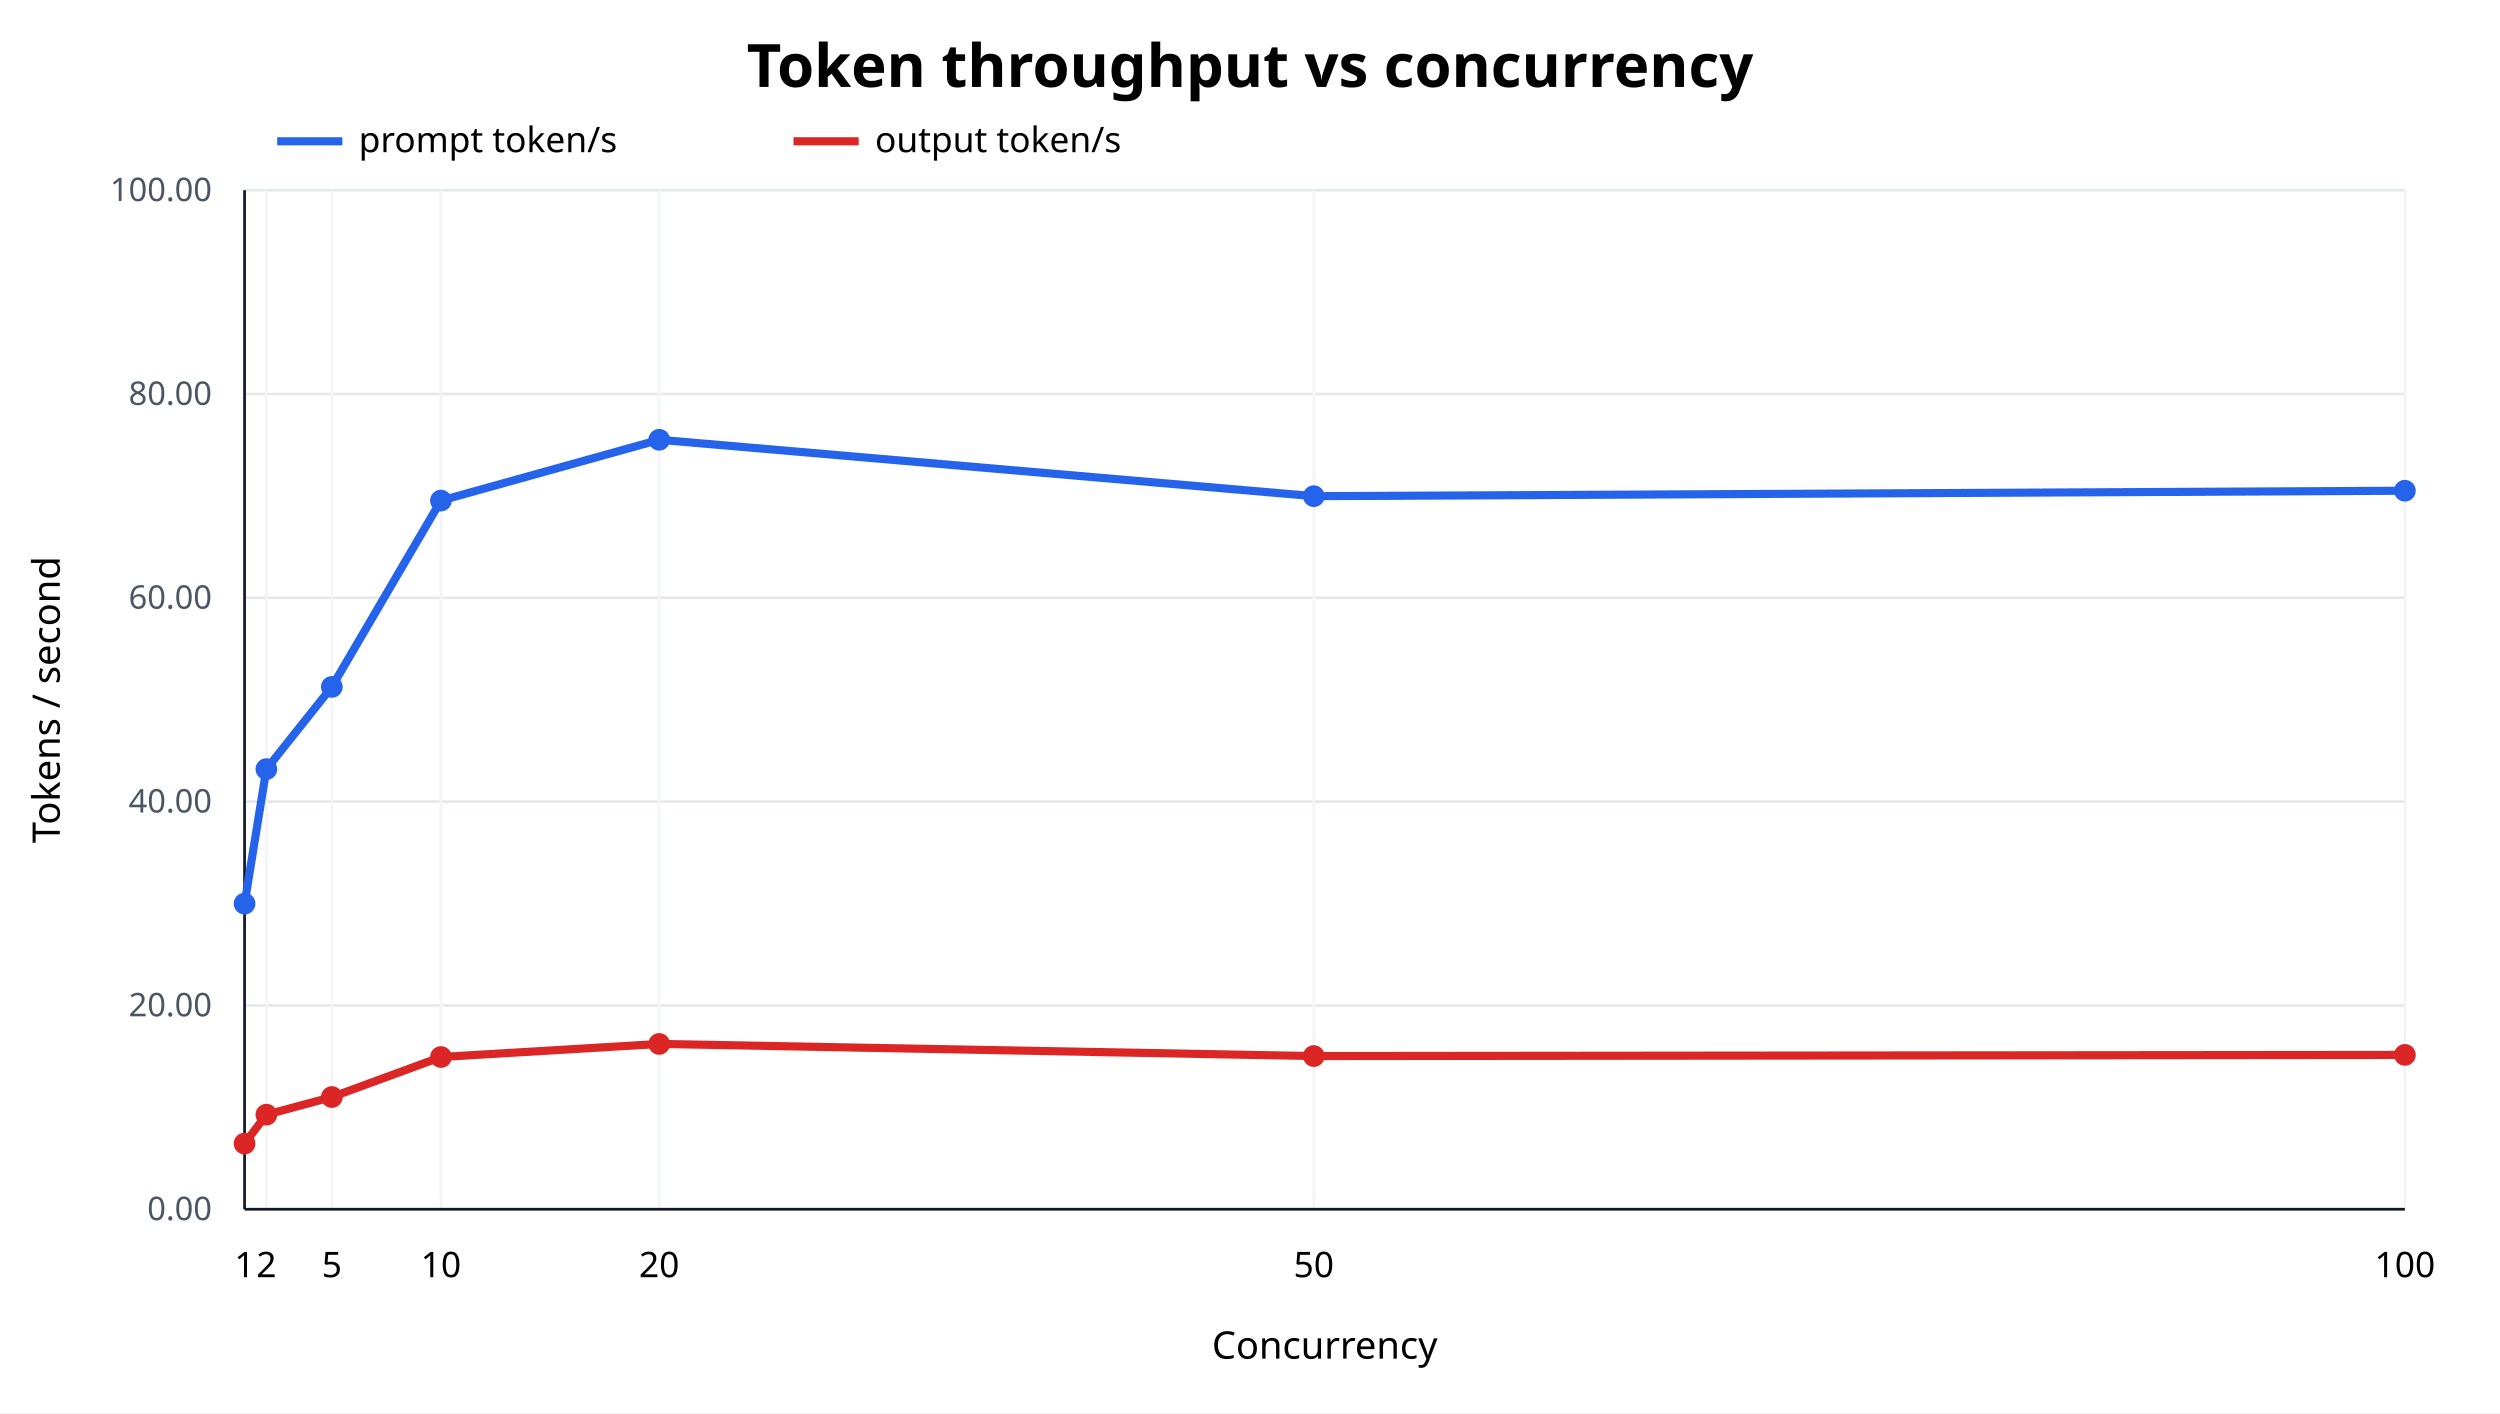
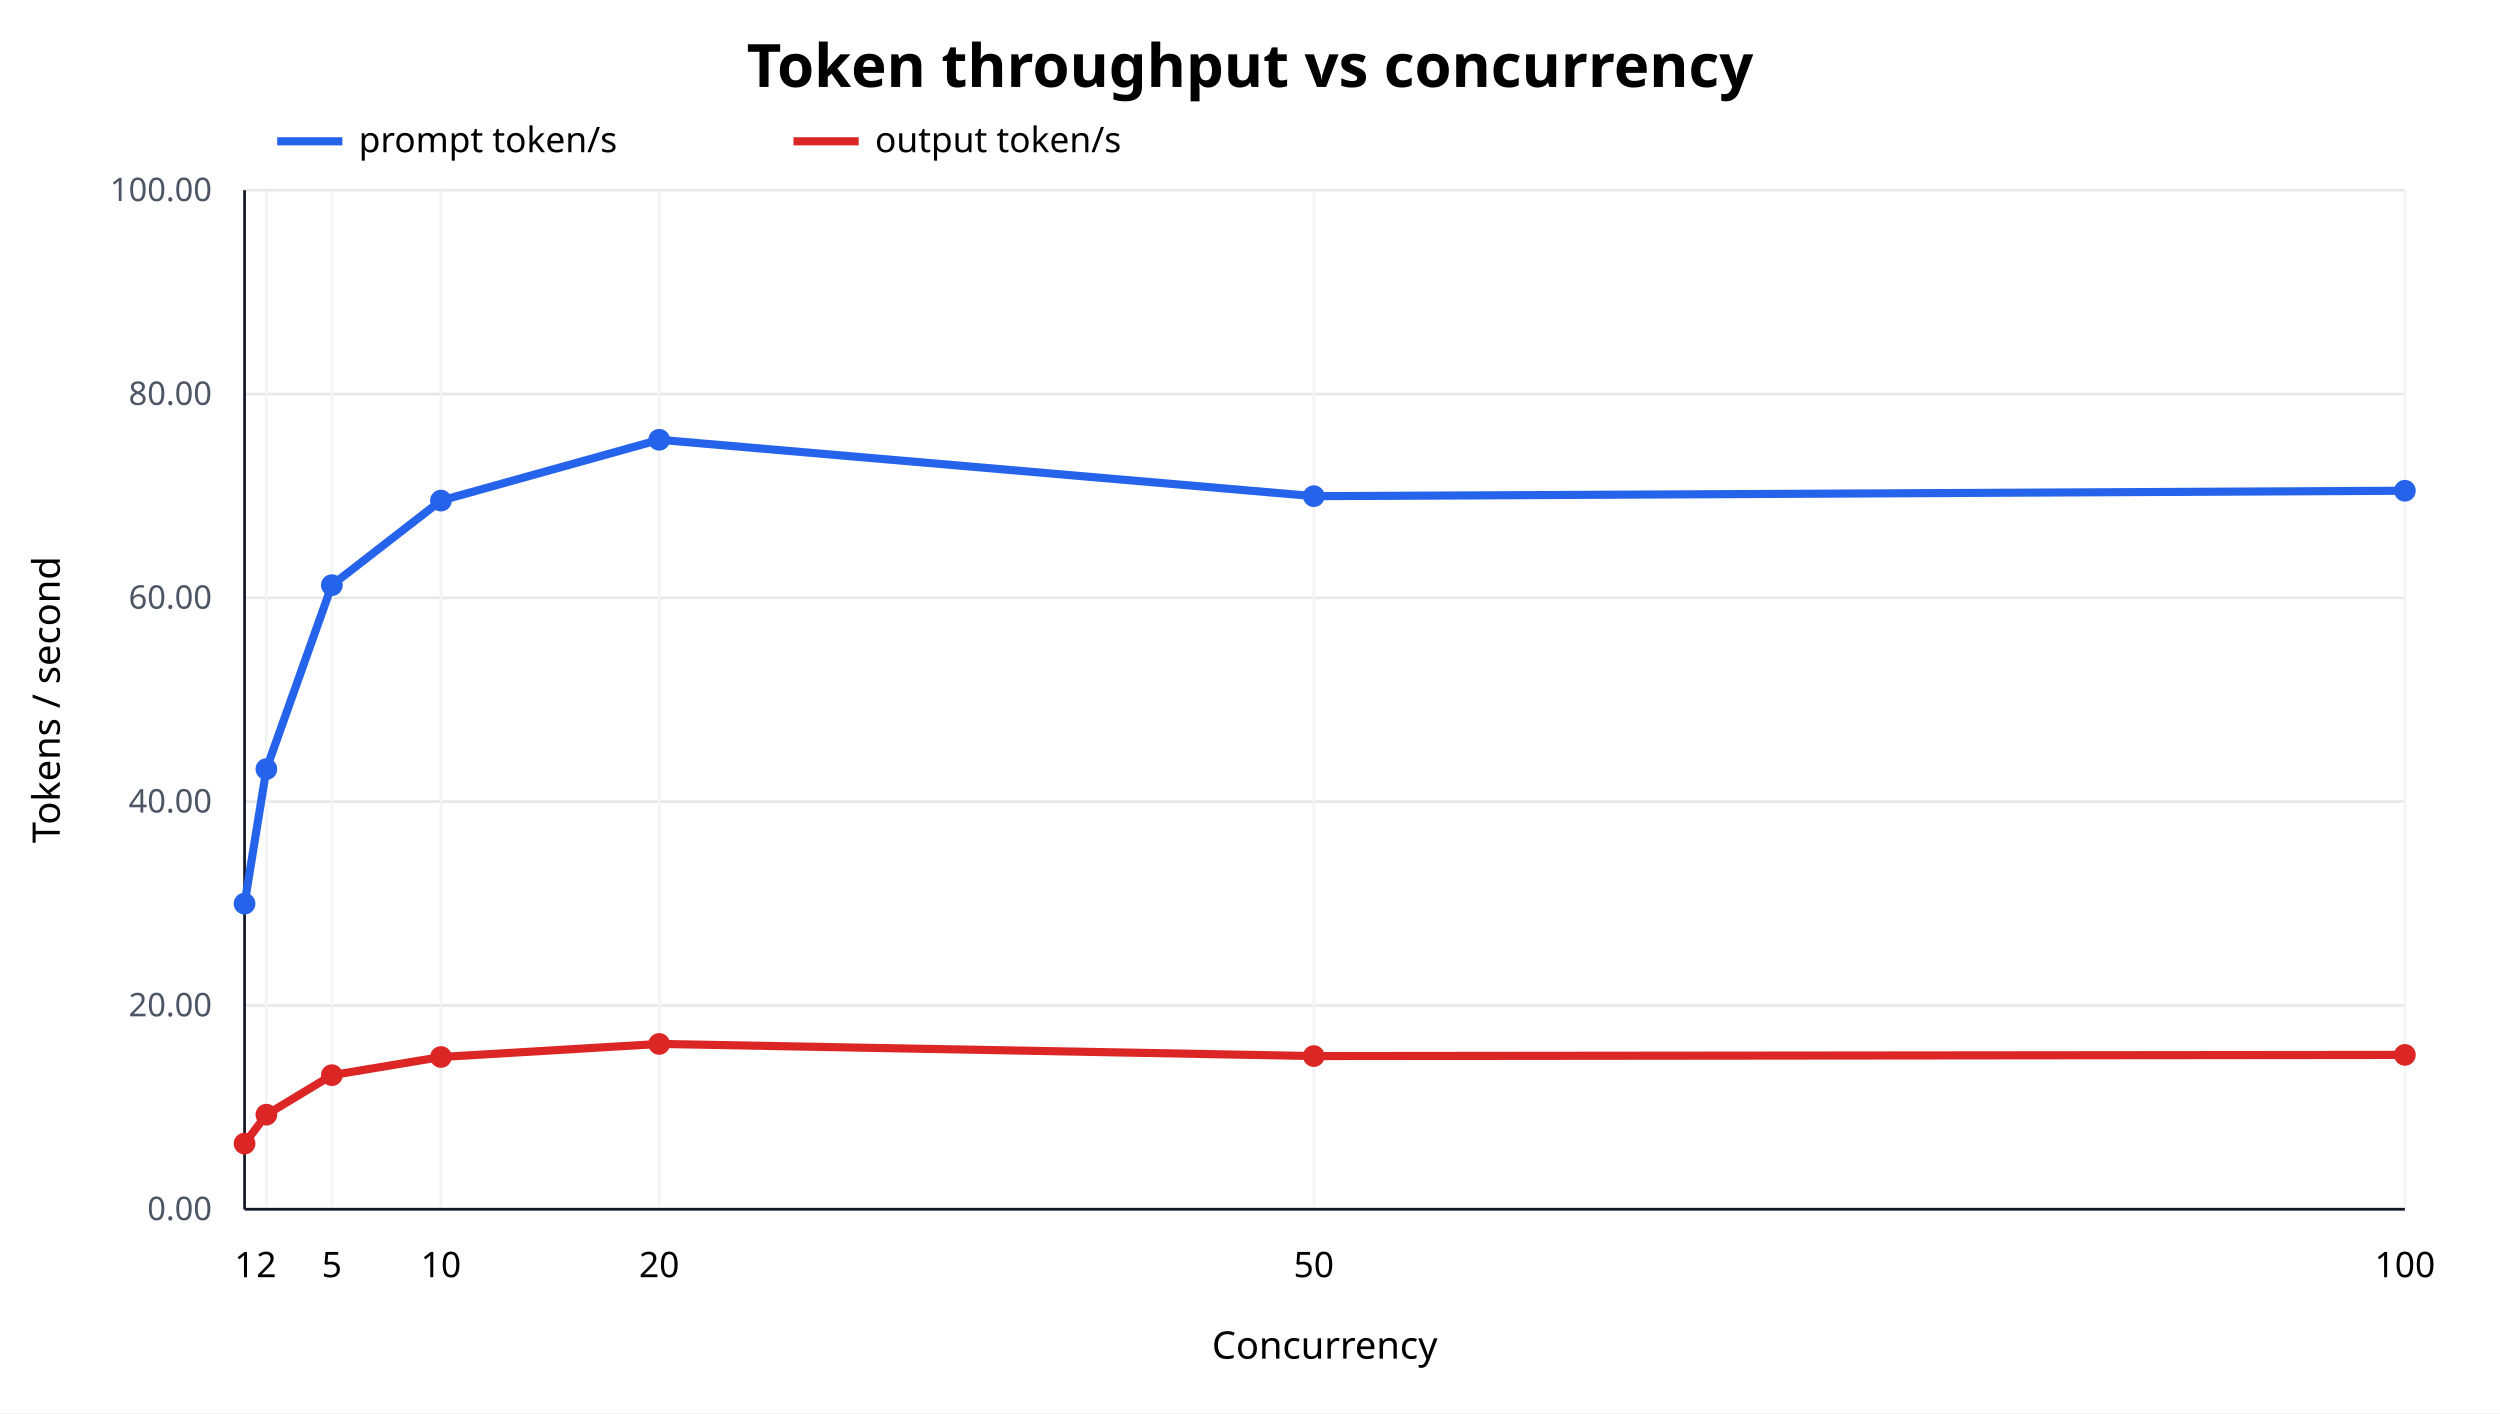
<svg xmlns="http://www.w3.org/2000/svg" width="920" height="520" viewBox="0 0 920 520">
  <rect width="100%" height="100%" fill="white" />
  <text x="460.0" y="32" text-anchor="middle" font-size="22" font-family="sans-serif" font-weight="600">Token throughput vs concurrency</text>
  <line x1="90" y1="445.00" x2="885" y2="445.00" stroke="#e5e7eb" />
  <text x="78" y="449.00" text-anchor="end" font-size="12" font-family="sans-serif" fill="#4b5563">0.00</text>
  <line x1="90" y1="370.00" x2="885" y2="370.00" stroke="#e5e7eb" />
  <text x="78" y="374.00" text-anchor="end" font-size="12" font-family="sans-serif" fill="#4b5563">20.00</text>
  <line x1="90" y1="295.00" x2="885" y2="295.00" stroke="#e5e7eb" />
  <text x="78" y="299.00" text-anchor="end" font-size="12" font-family="sans-serif" fill="#4b5563">40.00</text>
  <line x1="90" y1="220.00" x2="885" y2="220.00" stroke="#e5e7eb" />
  <text x="78" y="224.00" text-anchor="end" font-size="12" font-family="sans-serif" fill="#4b5563">60.00</text>
  <line x1="90" y1="145.00" x2="885" y2="145.00" stroke="#e5e7eb" />
  <text x="78" y="149.00" text-anchor="end" font-size="12" font-family="sans-serif" fill="#4b5563">80.00</text>
  <line x1="90" y1="70.00" x2="885" y2="70.00" stroke="#e5e7eb" />
  <text x="78" y="74.00" text-anchor="end" font-size="12" font-family="sans-serif" fill="#4b5563">100.00</text>
  <line x1="90.00" y1="70" x2="90.00" y2="445" stroke="#f3f4f6" />
  <text x="90.00" y="470" text-anchor="middle" font-size="13" font-family="sans-serif">1</text>
  <line x1="98.03" y1="70" x2="98.03" y2="445" stroke="#f3f4f6" />
  <text x="98.03" y="470" text-anchor="middle" font-size="13" font-family="sans-serif">2</text>
  <line x1="122.12" y1="70" x2="122.12" y2="445" stroke="#f3f4f6" />
  <text x="122.12" y="470" text-anchor="middle" font-size="13" font-family="sans-serif">5</text>
  <line x1="162.27" y1="70" x2="162.27" y2="445" stroke="#f3f4f6" />
  <text x="162.27" y="470" text-anchor="middle" font-size="13" font-family="sans-serif">10</text>
  <line x1="242.58" y1="70" x2="242.58" y2="445" stroke="#f3f4f6" />
  <text x="242.58" y="470" text-anchor="middle" font-size="13" font-family="sans-serif">20</text>
  <line x1="483.48" y1="70" x2="483.48" y2="445" stroke="#f3f4f6" />
  <text x="483.48" y="470" text-anchor="middle" font-size="13" font-family="sans-serif">50</text>
  <line x1="885.00" y1="70" x2="885.00" y2="445" stroke="#f3f4f6" />
  <text x="885.00" y="470" text-anchor="middle" font-size="13" font-family="sans-serif">100</text>
  <line x1="90" y1="70" x2="90" y2="445" stroke="#111827" />
  <line x1="90" y1="445" x2="885" y2="445" stroke="#111827" />
  <text x="487.5" y="500" text-anchor="middle" font-size="14" font-family="sans-serif">Concurrency</text>
  <text transform="translate(22 257.5) rotate(-90)" text-anchor="middle" font-size="14" font-family="sans-serif">Tokens / second</text>
-   <polyline points="90.00,332.54 98.03,283.03 122.12,252.78 162.27,184.22 242.58,161.84 483.48,182.59 885.00,180.59" fill="none" stroke="#2563eb" stroke-width="3" />
+   <polyline points="90.00,332.54 98.03,283.03 122.12,215.34 162.27,184.22 242.58,161.84 483.48,182.59 885.00,180.59" fill="none" stroke="#2563eb" stroke-width="3" />
  <circle cx="90.00" cy="332.54" r="4" fill="#2563eb" />
  <circle cx="98.03" cy="283.03" r="4" fill="#2563eb" />
-   <circle cx="122.12" cy="252.78" r="4" fill="#2563eb" />
+   <circle cx="122.12" cy="215.34" r="4" fill="#2563eb" />
  <circle cx="162.27" cy="184.22" r="4" fill="#2563eb" />
  <circle cx="242.58" cy="161.84" r="4" fill="#2563eb" />
  <circle cx="483.48" cy="182.59" r="4" fill="#2563eb" />
  <circle cx="885.00" cy="180.59" r="4" fill="#2563eb" />
  <line x1="102" y1="52" x2="126" y2="52" stroke="#2563eb" stroke-width="3" />
  <text x="132" y="56" font-size="13" font-family="sans-serif">prompt token/s</text>
-   <polyline points="90.00,420.84 98.03,410.20 122.12,403.71 162.27,388.98 242.58,384.17 483.48,388.63 885.00,388.20" fill="none" stroke="#dc2626" stroke-width="3" />
+   <polyline points="90.00,420.84 98.03,410.20 122.12,395.66 162.27,388.98 242.58,384.17 483.48,388.63 885.00,388.20" fill="none" stroke="#dc2626" stroke-width="3" />
  <circle cx="90.00" cy="420.84" r="4" fill="#dc2626" />
  <circle cx="98.03" cy="410.20" r="4" fill="#dc2626" />
-   <circle cx="122.12" cy="403.71" r="4" fill="#dc2626" />
+   <circle cx="122.12" cy="395.66" r="4" fill="#dc2626" />
  <circle cx="162.27" cy="388.98" r="4" fill="#dc2626" />
  <circle cx="242.58" cy="384.17" r="4" fill="#dc2626" />
  <circle cx="483.48" cy="388.63" r="4" fill="#dc2626" />
  <circle cx="885.00" cy="388.20" r="4" fill="#dc2626" />
  <line x1="292" y1="52" x2="316" y2="52" stroke="#dc2626" stroke-width="3" />
  <text x="322" y="56" font-size="13" font-family="sans-serif">output token/s</text>
</svg>
